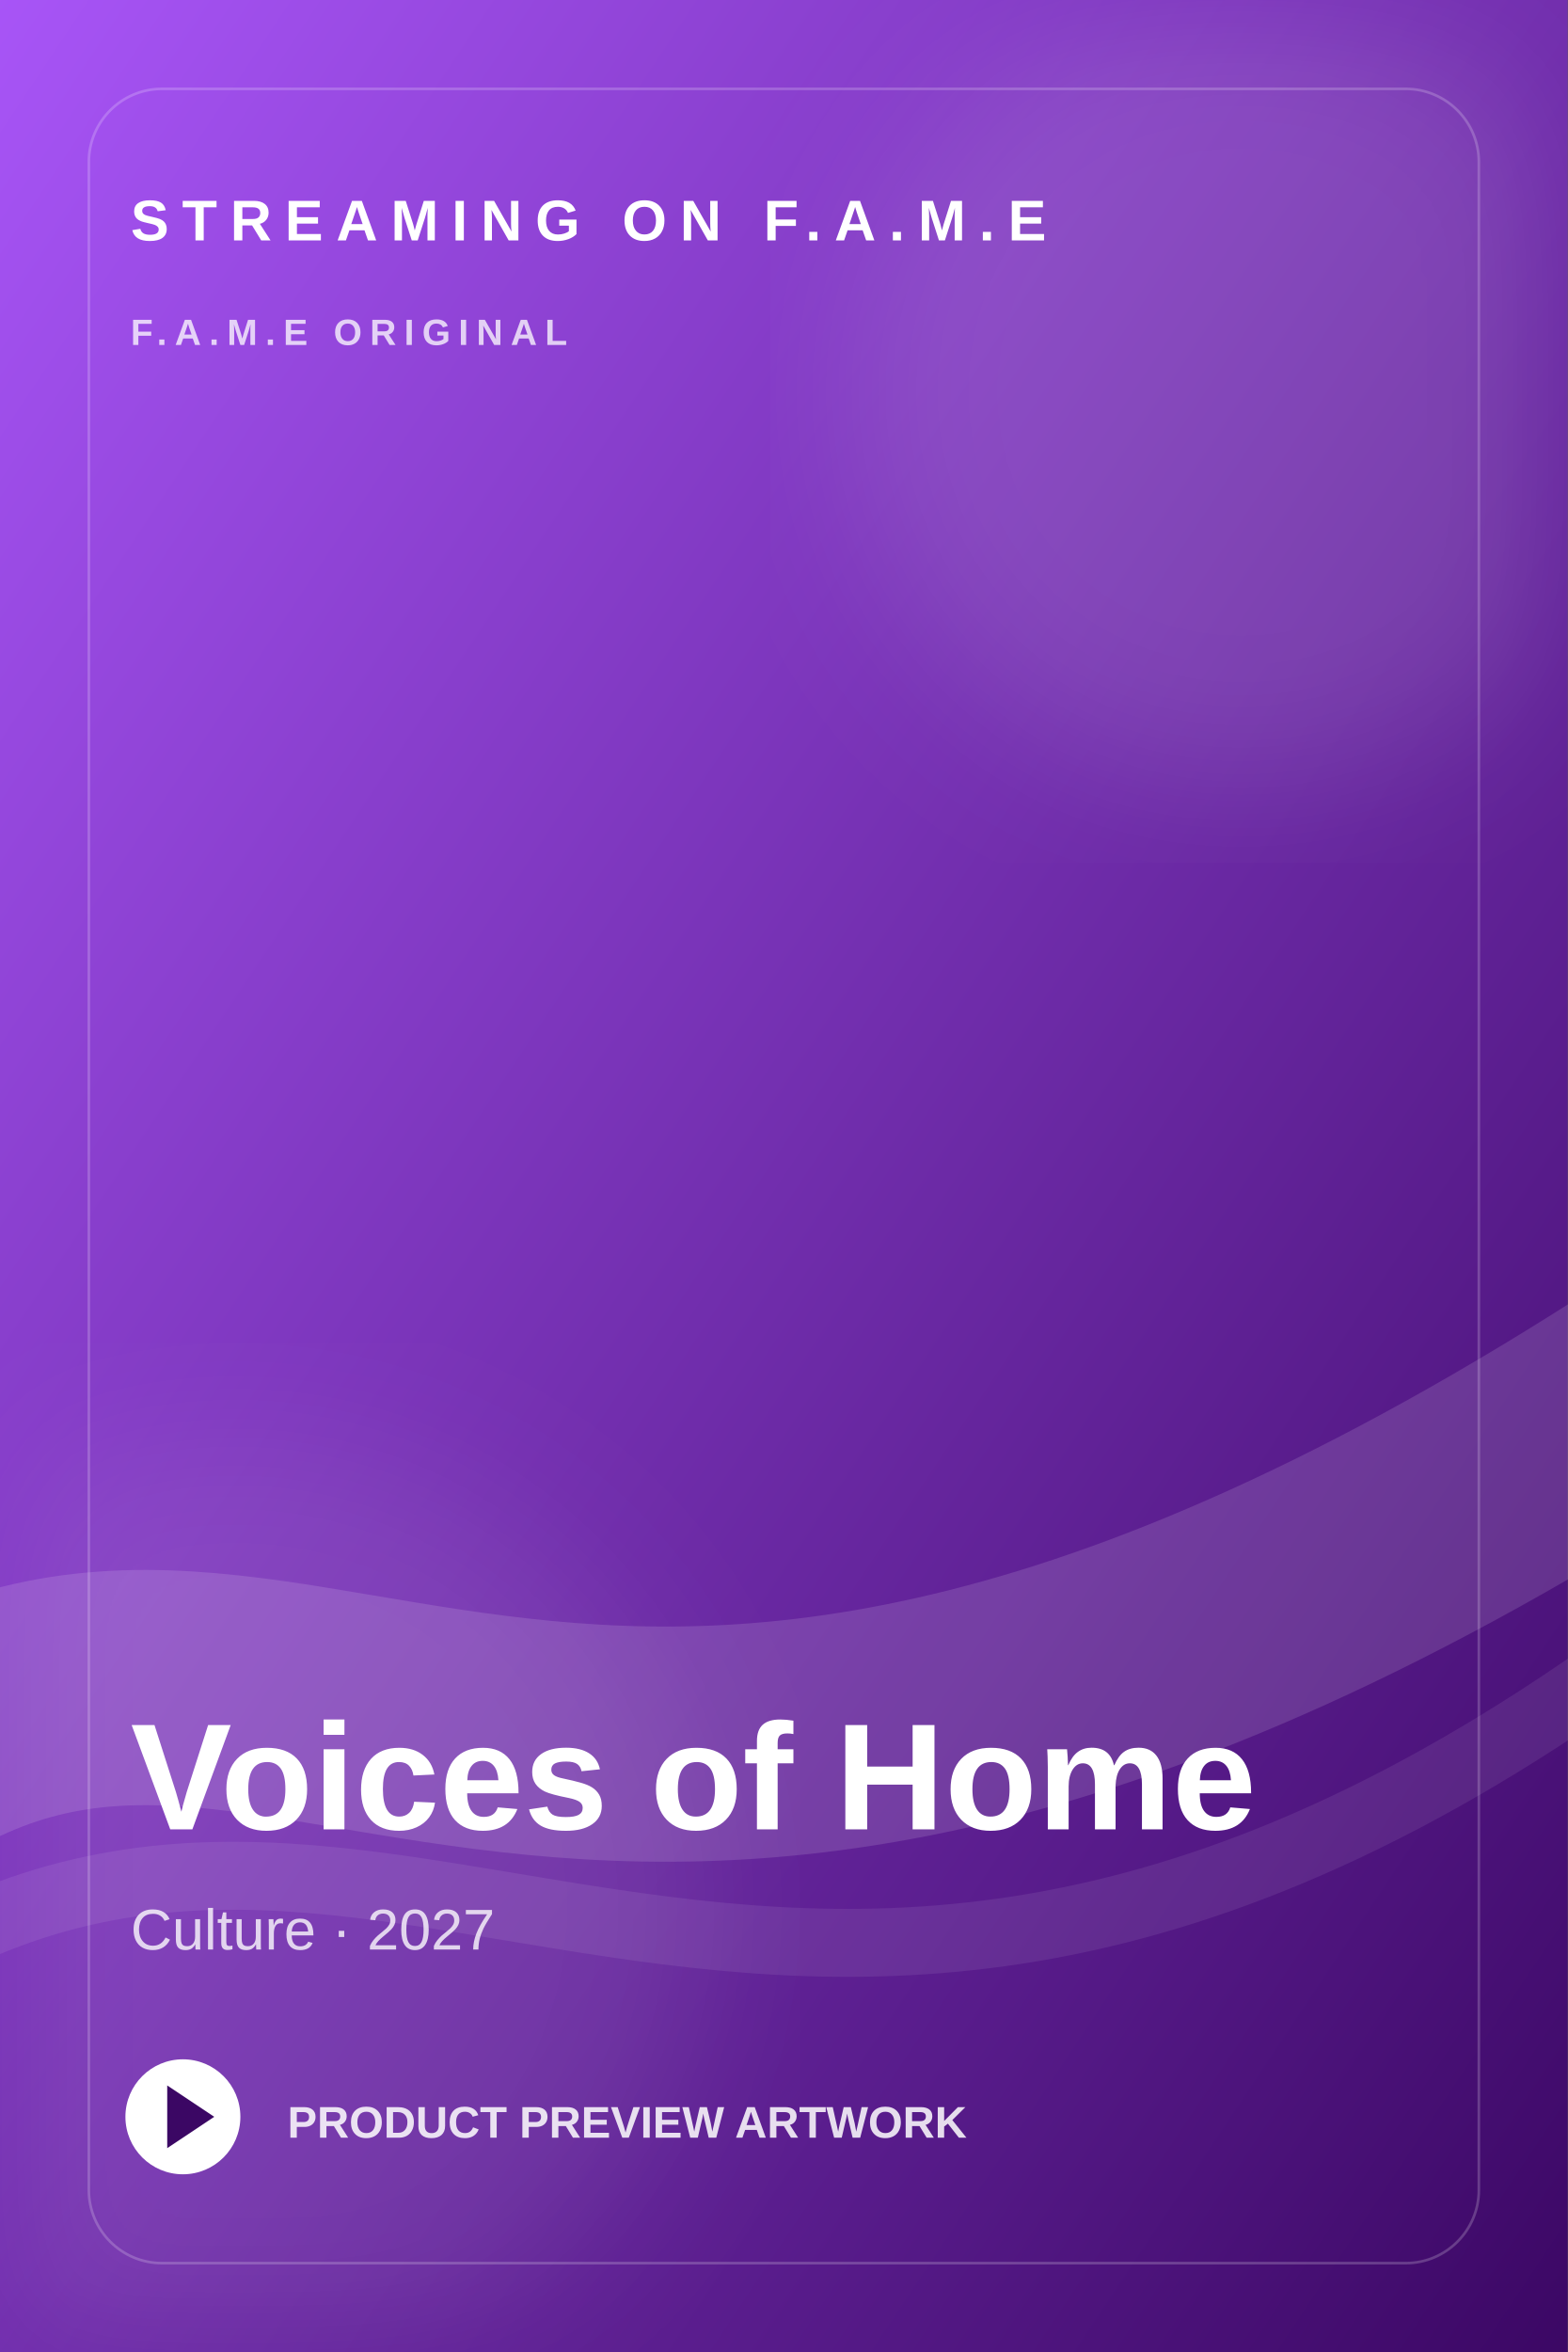
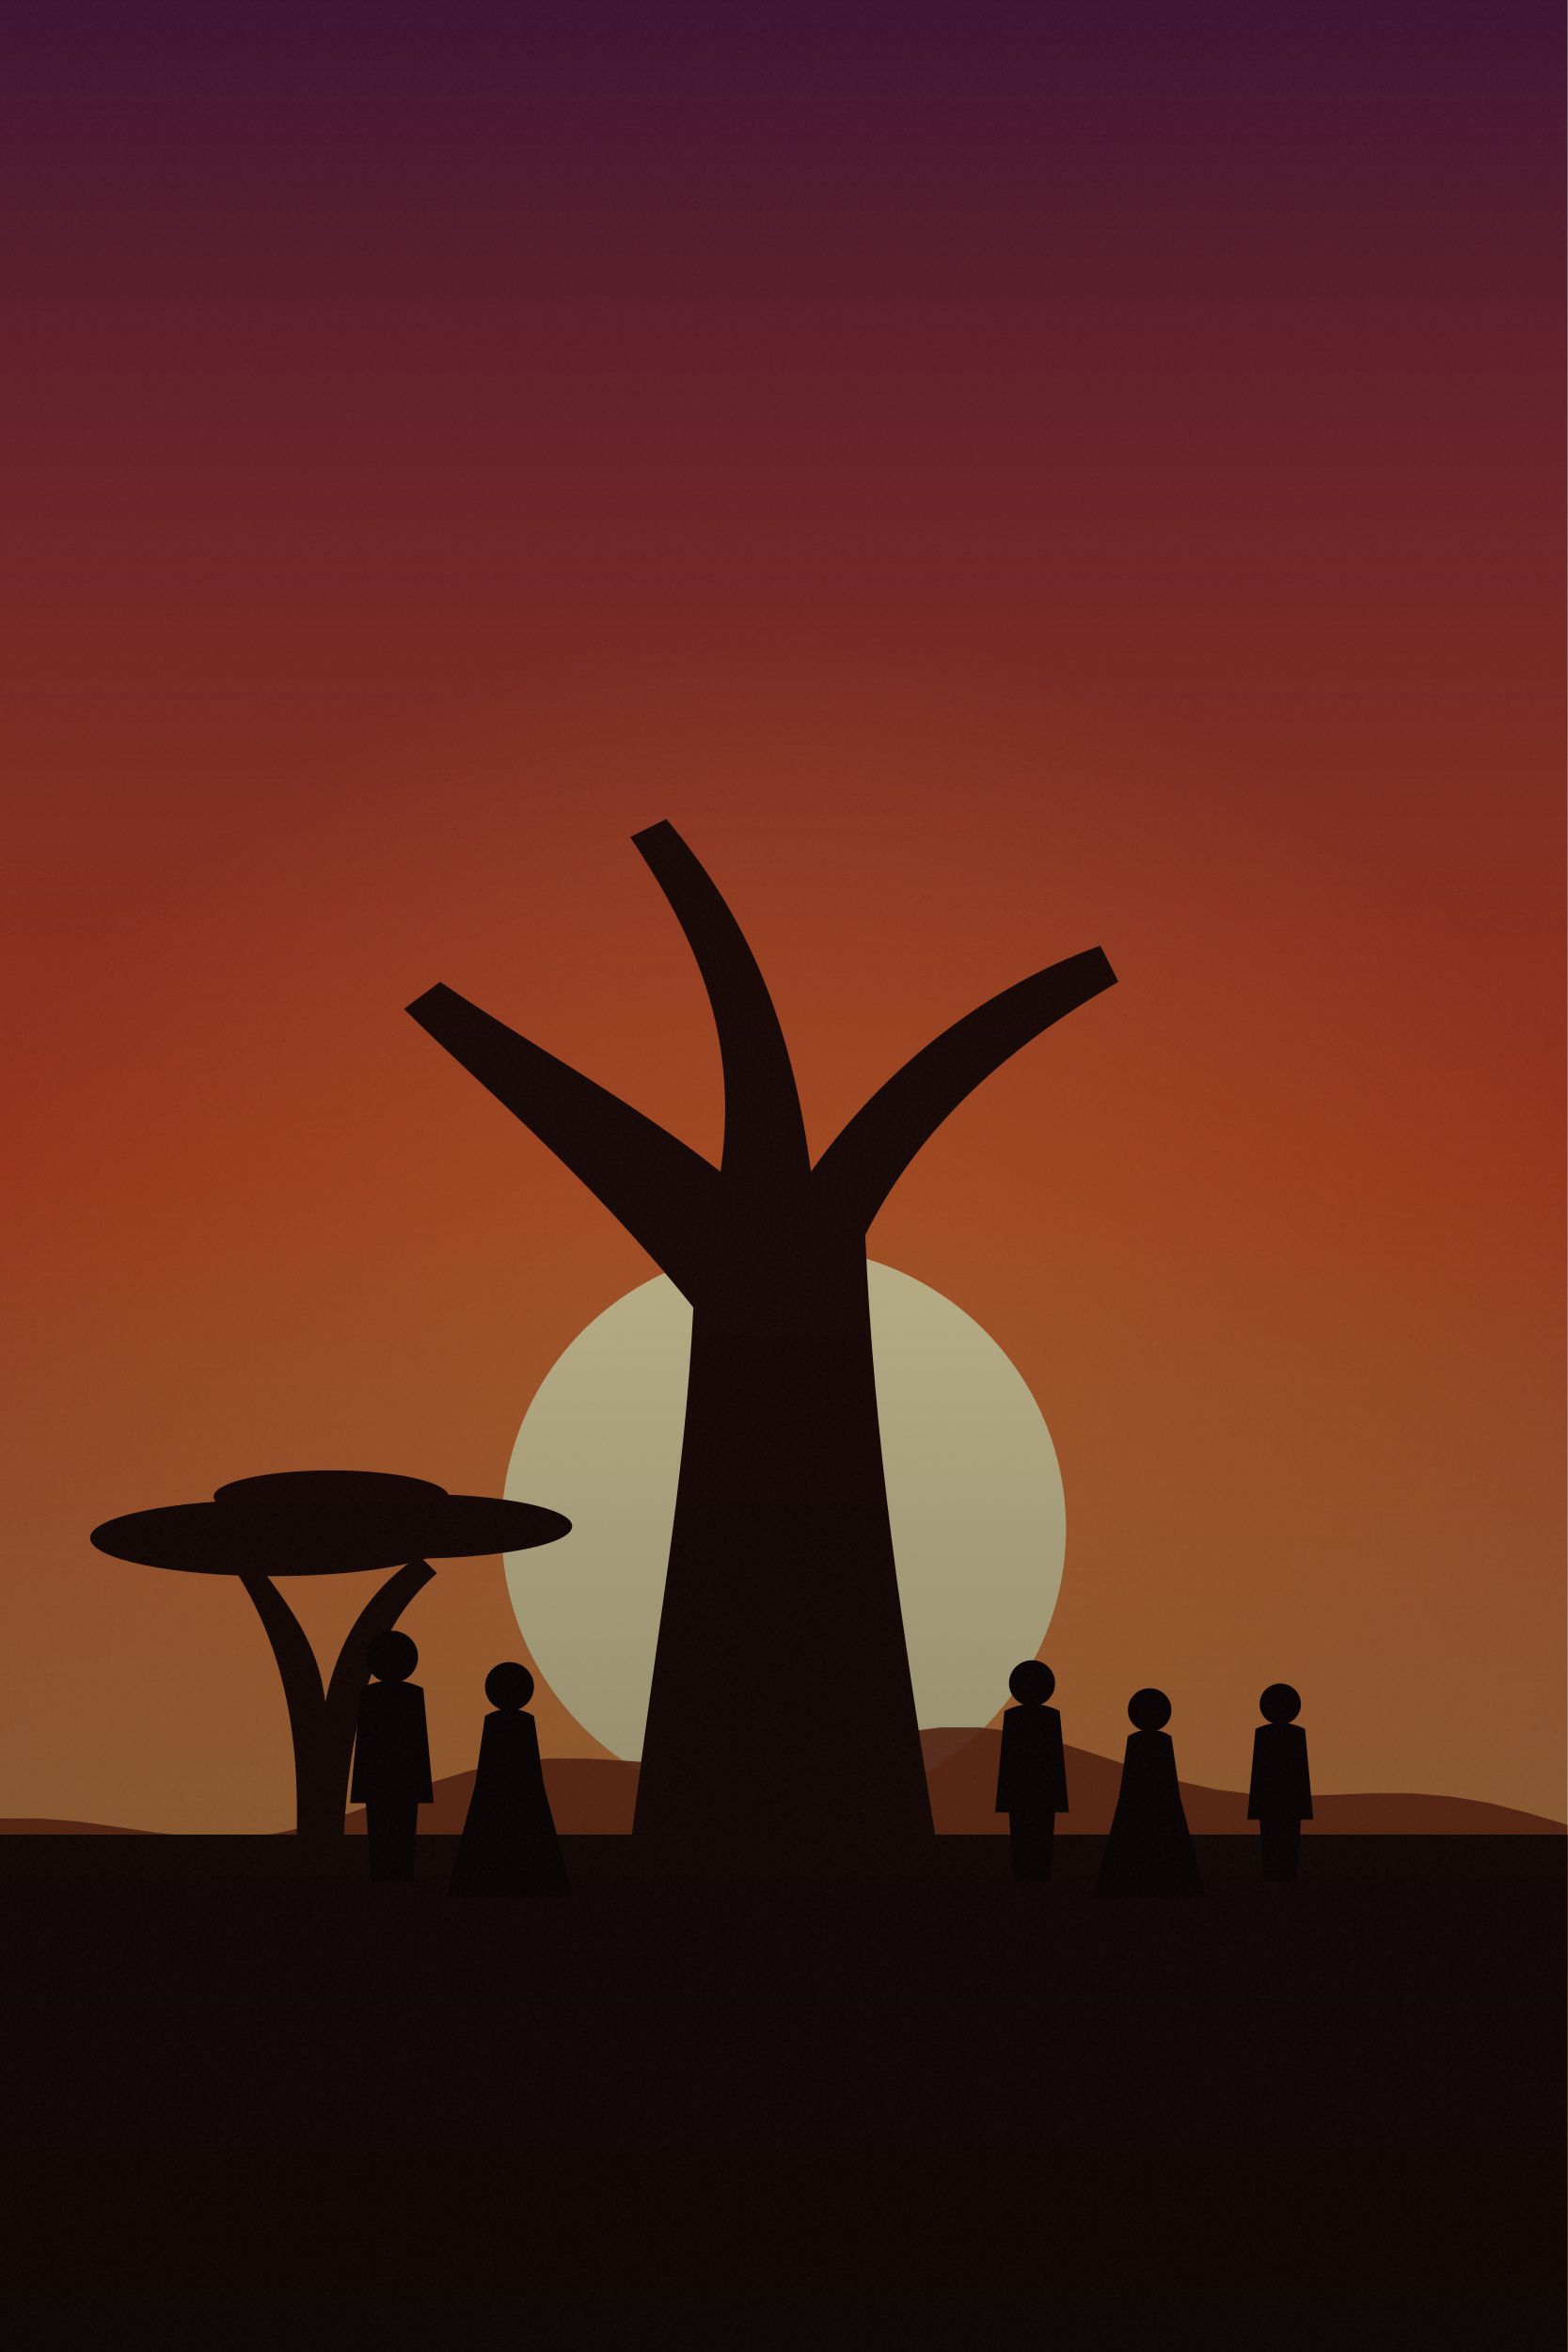
- <svg xmlns="http://www.w3.org/2000/svg" viewBox="0 0 600 900">
+ <svg xmlns="http://www.w3.org/2000/svg" viewBox="0 0 600 900" preserveAspectRatio="xMidYMid slice">
  <defs>
-     <linearGradient id="g" x1="0" y1="0" x2="1" y2="1">
-       <stop stop-color="#A855F7" />
-       <stop offset="1" stop-color="#3B0764" />
+     <linearGradient id="sky" x1="0" y1="0" x2="0" y2="1">
+       <stop offset="0" stop-color="#3a1030" stop-opacity="1" />
+       <stop offset="0.5" stop-color="#c8431f" stop-opacity="1" />
+       <stop offset="1" stop-color="#ffd37a" stop-opacity="1" />
    </linearGradient>
-     <filter id="glow">
-       <feGaussianBlur stdDeviation="28" />
+   </defs>
+   <rect width="600" height="900" fill="url(#sky)" />
+   <defs>
+     <radialGradient id="s">
+       <stop offset="0" stop-color="#ff9a3f" stop-opacity="0.55" />
+       <stop offset="1" stop-color="#ff9a3f" stop-opacity="0" />
+     </radialGradient>
+   </defs>
+   <circle cx="300" cy="585" r="345.6" fill="url(#s)" />
+   <circle cx="300" cy="585" r="108" fill="#fff0b8" />
+   <path d="M0 756L0 684L0 695.8L15 695.8L30 697L45 699.1L60 701.3L75 702.9L90 703.2L105 701.7L120 698.3L135 693.4L150 687.7L165 682.1L180 677.5L195 674.3L210 672.9L225 672.9L240 673.8L255 674.9L270 675.3L285 674.5L300 672.5L315 669.4L330 665.9L345 662.9L360 661L375 661L390 662.9L405 666.6L420 671.5L435 676.6L450 681.3L465 684.7L480 686.6L495 687.2L510 686.8L525 686.2L540 686.2L555 687.4L570 689.9L585 693.8L600 698.3L600 756Z" fill="#7a2a12" opacity="0.85" />
+   <g fill="#1b0805" transform="translate(300 708) scale(1.730769)">
+     <path d="M-34 0C-28 -50 -22 -80 -20 -120C-44 -150 -66 -168 -84 -186L-76 -192C-56 -178 -34 -166 -14 -150C-10 -178 -18 -200 -34 -224L-26 -228C-6 -204 2 -180 6 -150C20 -170 42 -190 70 -200L74 -192C50 -178 30 -160 18 -136C20 -90 26 -50 34 0Z" />
+   </g>
+   <g fill="#1b0805" transform="translate(120 710) scale(1.125)">
+     <path d="M-6 0C-4 -40 -10 -70 -26 -96L-18 -98C-6 -82 2 -70 4 -52C8 -72 18 -90 36 -102L42 -96C26 -82 12 -58 10 0Z" />
+     <ellipse cx="-14" cy="-108" rx="62" ry="13" />
+     <ellipse cx="34" cy="-112" rx="54" ry="11" />
+     <ellipse cx="6" cy="-122" rx="40" ry="9" />
+   </g>
+   <rect y="702" width="600" height="900" fill="#1b0805" />
+   <g fill="#0c0302" transform="translate(150 720) scale(1)">
+     <circle cx="0" cy="-86" r="10" />
+     <path d="M-12 -74Q0 -80 12 -74L16 -30L10 -30L8 0L-8 0L-10 -30L-16 -30Z" />
+   </g>
+   <g fill="#0c0302" transform="translate(195 726) scale(0.9375)">
+     <circle cx="0" cy="-86" r="10" />
+     <path d="M-10 -74Q0 -80 10 -74L14 -46L26 0L-26 0L-14 -46Z" />
+   </g>
+   <g fill="#0c0302" transform="translate(395 720) scale(0.8823529)">
+     <circle cx="0" cy="-86" r="10" />
+     <path d="M-12 -74Q0 -80 12 -74L16 -30L10 -30L8 0L-8 0L-10 -30L-16 -30Z" />
+   </g>
+   <g fill="#0c0302" transform="translate(440 726) scale(0.8333333)">
+     <circle cx="0" cy="-86" r="10" />
+     <path d="M-10 -74Q0 -80 10 -74L14 -46L26 0L-26 0L-14 -46Z" />
+   </g>
+   <g fill="#0c0302" transform="translate(490 720) scale(0.7894737)">
+     <circle cx="0" cy="-86" r="10" />
+     <path d="M-12 -74Q0 -80 12 -74L16 -30L10 -30L8 0L-8 0L-10 -30L-16 -30Z" />
+   </g>
+   <defs>
+     <linearGradient id="fade" x1="0" y1="0" x2="0" y2="1">
+       <stop offset="0" stop-color="#000" stop-opacity="0" />
+       <stop offset="1" stop-color="#000" stop-opacity="0.55" />
+     </linearGradient>
+     <radialGradient id="vig">
+       <stop offset="0" stop-color="#000" stop-opacity="0" />
+       <stop offset="1" stop-color="#000" stop-opacity="0.55" />
+     </radialGradient>
+     <filter id="grain">
+       <feTurbulence type="fractalNoise" baseFrequency=".9" numOctaves="2" stitchTiles="stitch" />
+       <feColorMatrix values="0 0 0 0 1  0 0 0 0 1  0 0 0 0 1  0 0 0 .5 0" />
    </filter>
  </defs>
-   <rect width="600" height="900" fill="#0d0d0d" />
-   <rect width="600" height="900" fill="url(#g)" />
-   <circle cx="475" cy="150" r="150" fill="#fff" opacity=".11" filter="url(#glow)" />
-   <circle cx="90" cy="730" r="180" fill="#fff" opacity=".08" filter="url(#glow)" />
-   <path d="M-50 680 C 120 560, 220 820, 680 500" fill="none" stroke="#fff" stroke-opacity=".13" stroke-width="90" />
-   <path d="M-50 760 C 160 620, 310 900, 680 590" fill="none" stroke="#fff" stroke-opacity=".08" stroke-width="26" />
-   <rect x="34" y="34" width="532" height="832" rx="28" fill="none" stroke="#fff" stroke-opacity=".2" />
-   <text x="50" y="92" fill="#fff" font-family="Arial,sans-serif" font-size="22" font-weight="800" letter-spacing="5">STREAMING ON F.A.M.E</text>
-   <text x="50" y="132" fill="#fff" opacity=".75" font-family="Arial,sans-serif" font-size="14" font-weight="700" letter-spacing="3">F.A.M.E ORIGINAL</text>
-   <text x="50" y="700" fill="#fff" font-family="Arial,sans-serif" font-size="58" font-weight="900">Voices of Home</text>
-   <text x="50" y="746" fill="#fff" opacity=".78" font-family="Arial,sans-serif" font-size="22">Culture · 2027</text>
-   <circle cx="70" cy="810" r="22" fill="#fff" />
-   <path d="M64 798l18 12-18 12z" fill="#3B0764" />
-   <text x="110" y="818" fill="#fff" opacity=".85" font-family="Arial,sans-serif" font-size="17" font-weight="700">PRODUCT PREVIEW ARTWORK</text>
+   <rect width="600" height="900" fill="url(#fade)" />
+   <rect width="600" height="900" filter="url(#grain)" opacity=".07" />
</svg>
